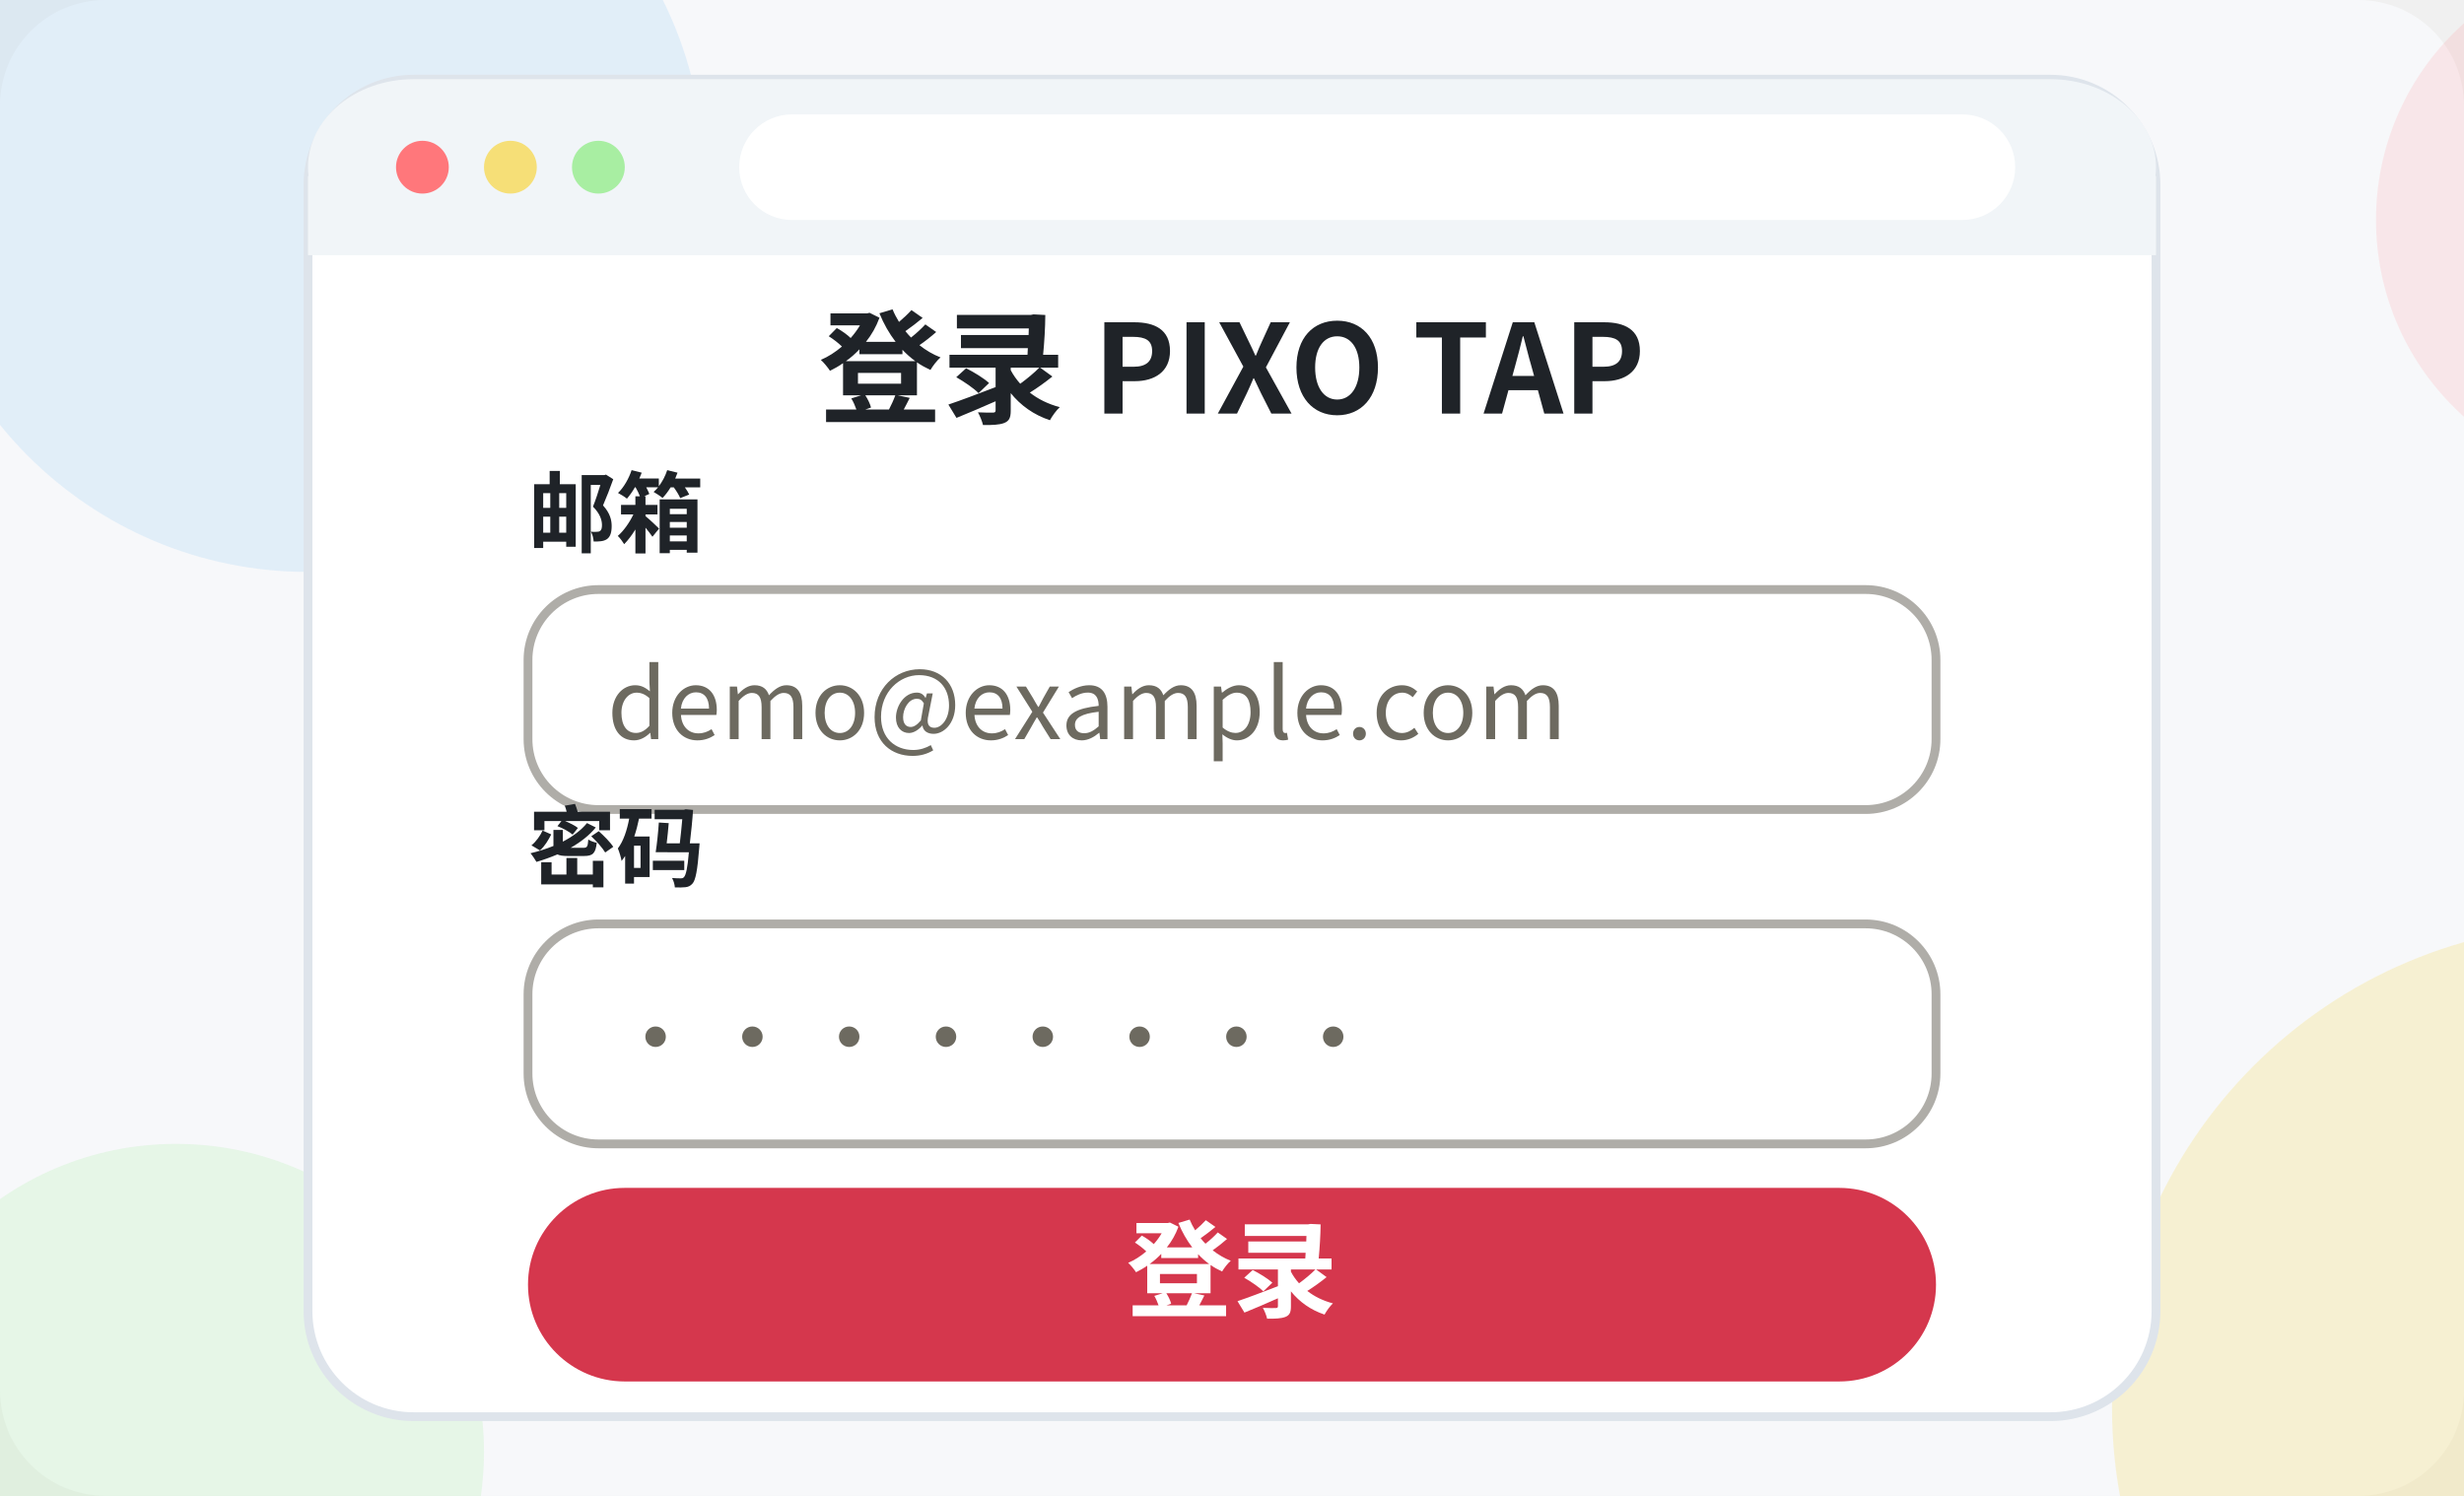
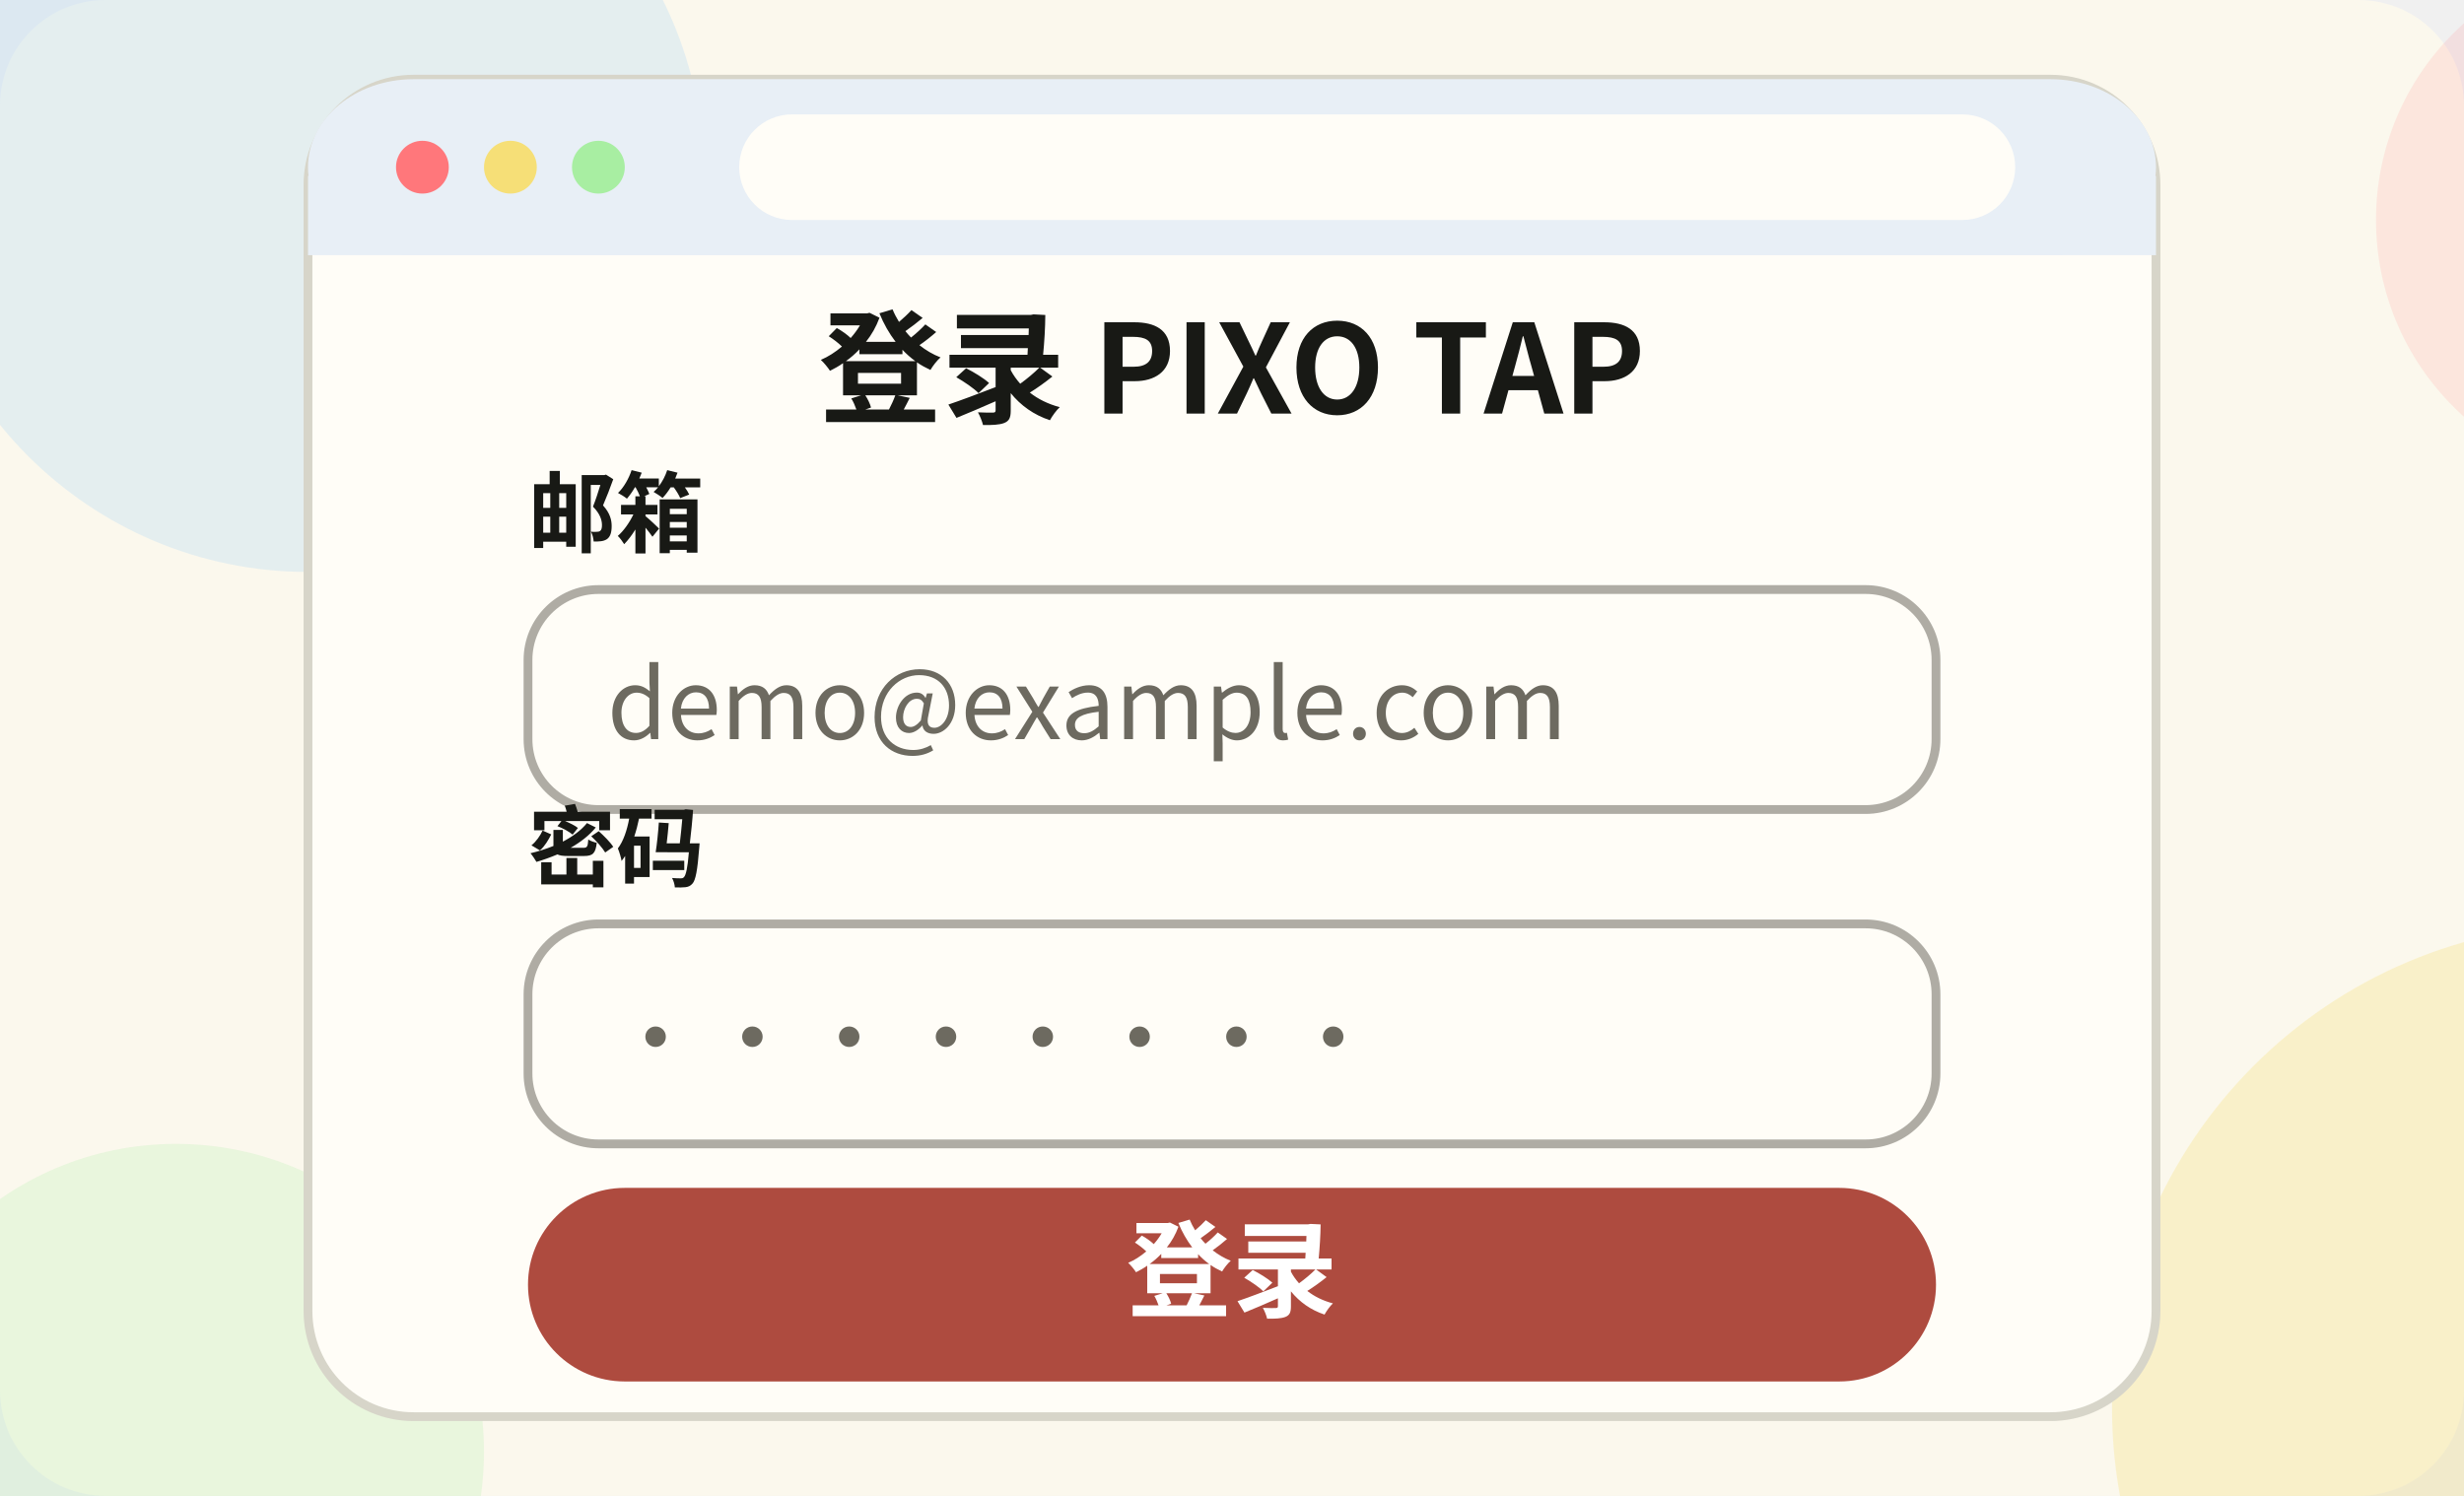
<svg xmlns="http://www.w3.org/2000/svg" viewBox="0 0 560 340" width="560" height="340" font-family="'MiSans','Noto Sans CJK SC','PingFang SC','Microsoft YaHei',system-ui,sans-serif" role="img" aria-label="示意图：在浏览器里登录账号">
-   <rect width="560" height="340" rx="24" fill="#F7F8FA" />
+   <rect width="560" height="340" rx="24" fill="#FBF8ED" />
  <circle cx="70" cy="40" r="90" fill="#A9D4F6" opacity="0.28" />
  <circle cx="590" cy="320" r="110" fill="#F6DF77" opacity="0.30" />
  <circle cx="600" cy="50" r="60" fill="#FF777B" opacity="0.14" />
  <circle cx="40" cy="330" r="70" fill="#A8EEA2" opacity="0.22" />
-   <rect x="70" y="18" width="420" height="304" rx="24" fill="#FFFFFF" stroke="#DEE4EB" stroke-width="2" />
-   <rect x="70" y="18" width="420" height="40" rx="24" fill="#F1F5F8" />
-   <rect x="70" y="40" width="420" height="18" rx="0" fill="#F1F5F8" />
+   <rect x="70" y="18" width="420" height="304" rx="24" fill="#FFFDF7" stroke="#D7D5C9" stroke-width="2" />
+   <rect x="70" y="18" width="420" height="40" rx="24" fill="#E8EFF6" />
+   <rect x="70" y="40" width="420" height="18" rx="0" fill="#E8EFF6" />
  <circle cx="96" cy="38" r="6" fill="#FF777B" />
  <circle cx="116" cy="38" r="6" fill="#F6DF77" />
  <circle cx="136" cy="38" r="6" fill="#A8EEA2" />
-   <rect x="168" y="26" width="290" height="24" rx="12" fill="#FFFFFF" />
-   <text x="280" y="94" font-size="28" font-weight="800" fill="#1F2328" text-anchor="middle">登录 PIXO TAP</text>
-   <text x="120" y="124" font-size="20" font-weight="700" fill="#1F2328" text-anchor="start">邮箱</text>
-   <rect x="120" y="134" width="320" height="50" rx="16" fill="#FFFFFF" stroke="#6D6A60" stroke-opacity="0.55" stroke-width="2" />
+   <rect x="168" y="26" width="290" height="24" rx="12" fill="#FFFDF7" />
+   <text x="280" y="94" font-size="28" font-weight="800" fill="#181915" text-anchor="middle">登录 PIXO TAP</text>
+   <text x="120" y="124" font-size="20" font-weight="700" fill="#181915" text-anchor="start">邮箱</text>
+   <rect x="120" y="134" width="320" height="50" rx="16" fill="#FFFDF7" stroke="#6D6A60" stroke-opacity="0.55" stroke-width="2" />
  <text x="138" y="168" font-size="22" font-weight="400" fill="#6D6A60" text-anchor="start">demo@example.com</text>
-   <text x="120" y="200" font-size="20" font-weight="700" fill="#1F2328" text-anchor="start">密码</text>
-   <rect x="120" y="210" width="320" height="50" rx="16" fill="#FFFFFF" stroke="#6D6A60" stroke-opacity="0.55" stroke-width="2" />
+   <text x="120" y="200" font-size="20" font-weight="700" fill="#181915" text-anchor="start">密码</text>
+   <rect x="120" y="210" width="320" height="50" rx="16" fill="#FFFDF7" stroke="#6D6A60" stroke-opacity="0.55" stroke-width="2" />
  <text x="138" y="244" font-size="22" font-weight="400" fill="#6D6A60" text-anchor="start">••••••••</text>
-   <rect x="120" y="270" width="320" height="44" rx="22" fill="#D5374D" />
+   <rect x="120" y="270" width="320" height="44" rx="22" fill="#AE4B3F" />
  <text x="280" y="297.5" font-size="24" font-weight="600" fill="#FFFFFF" text-anchor="middle">登录</text>
</svg>
